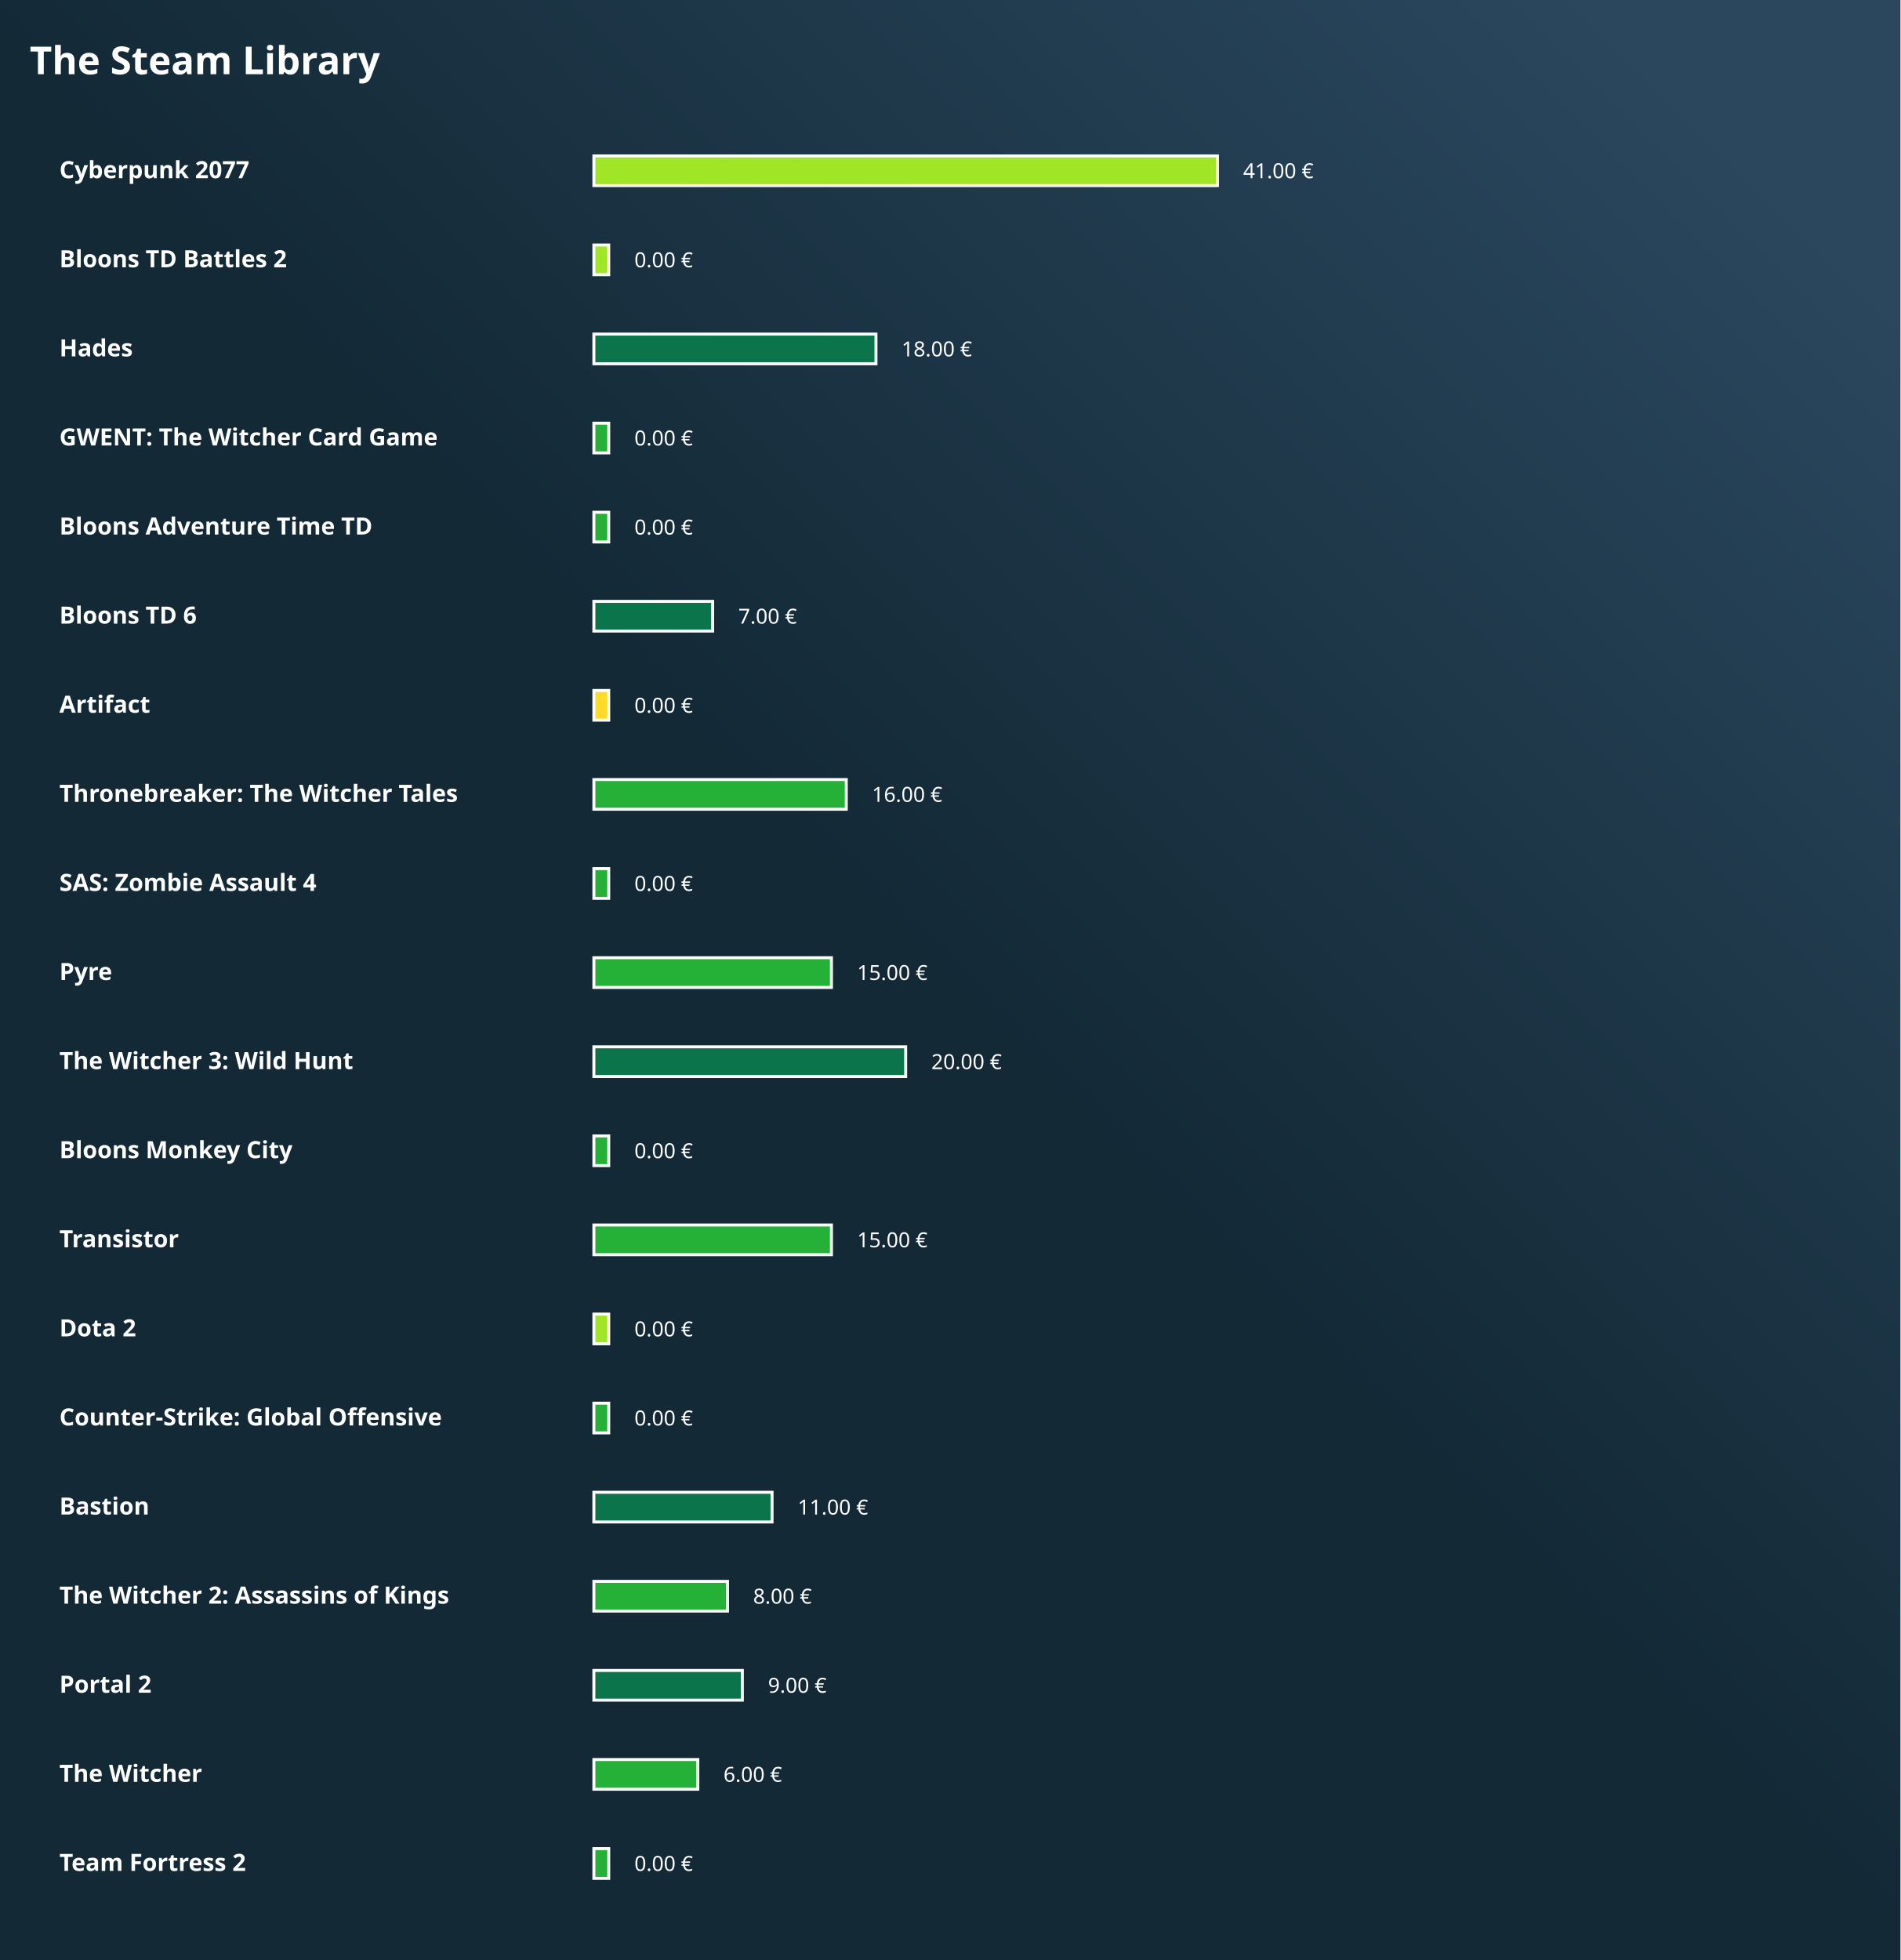
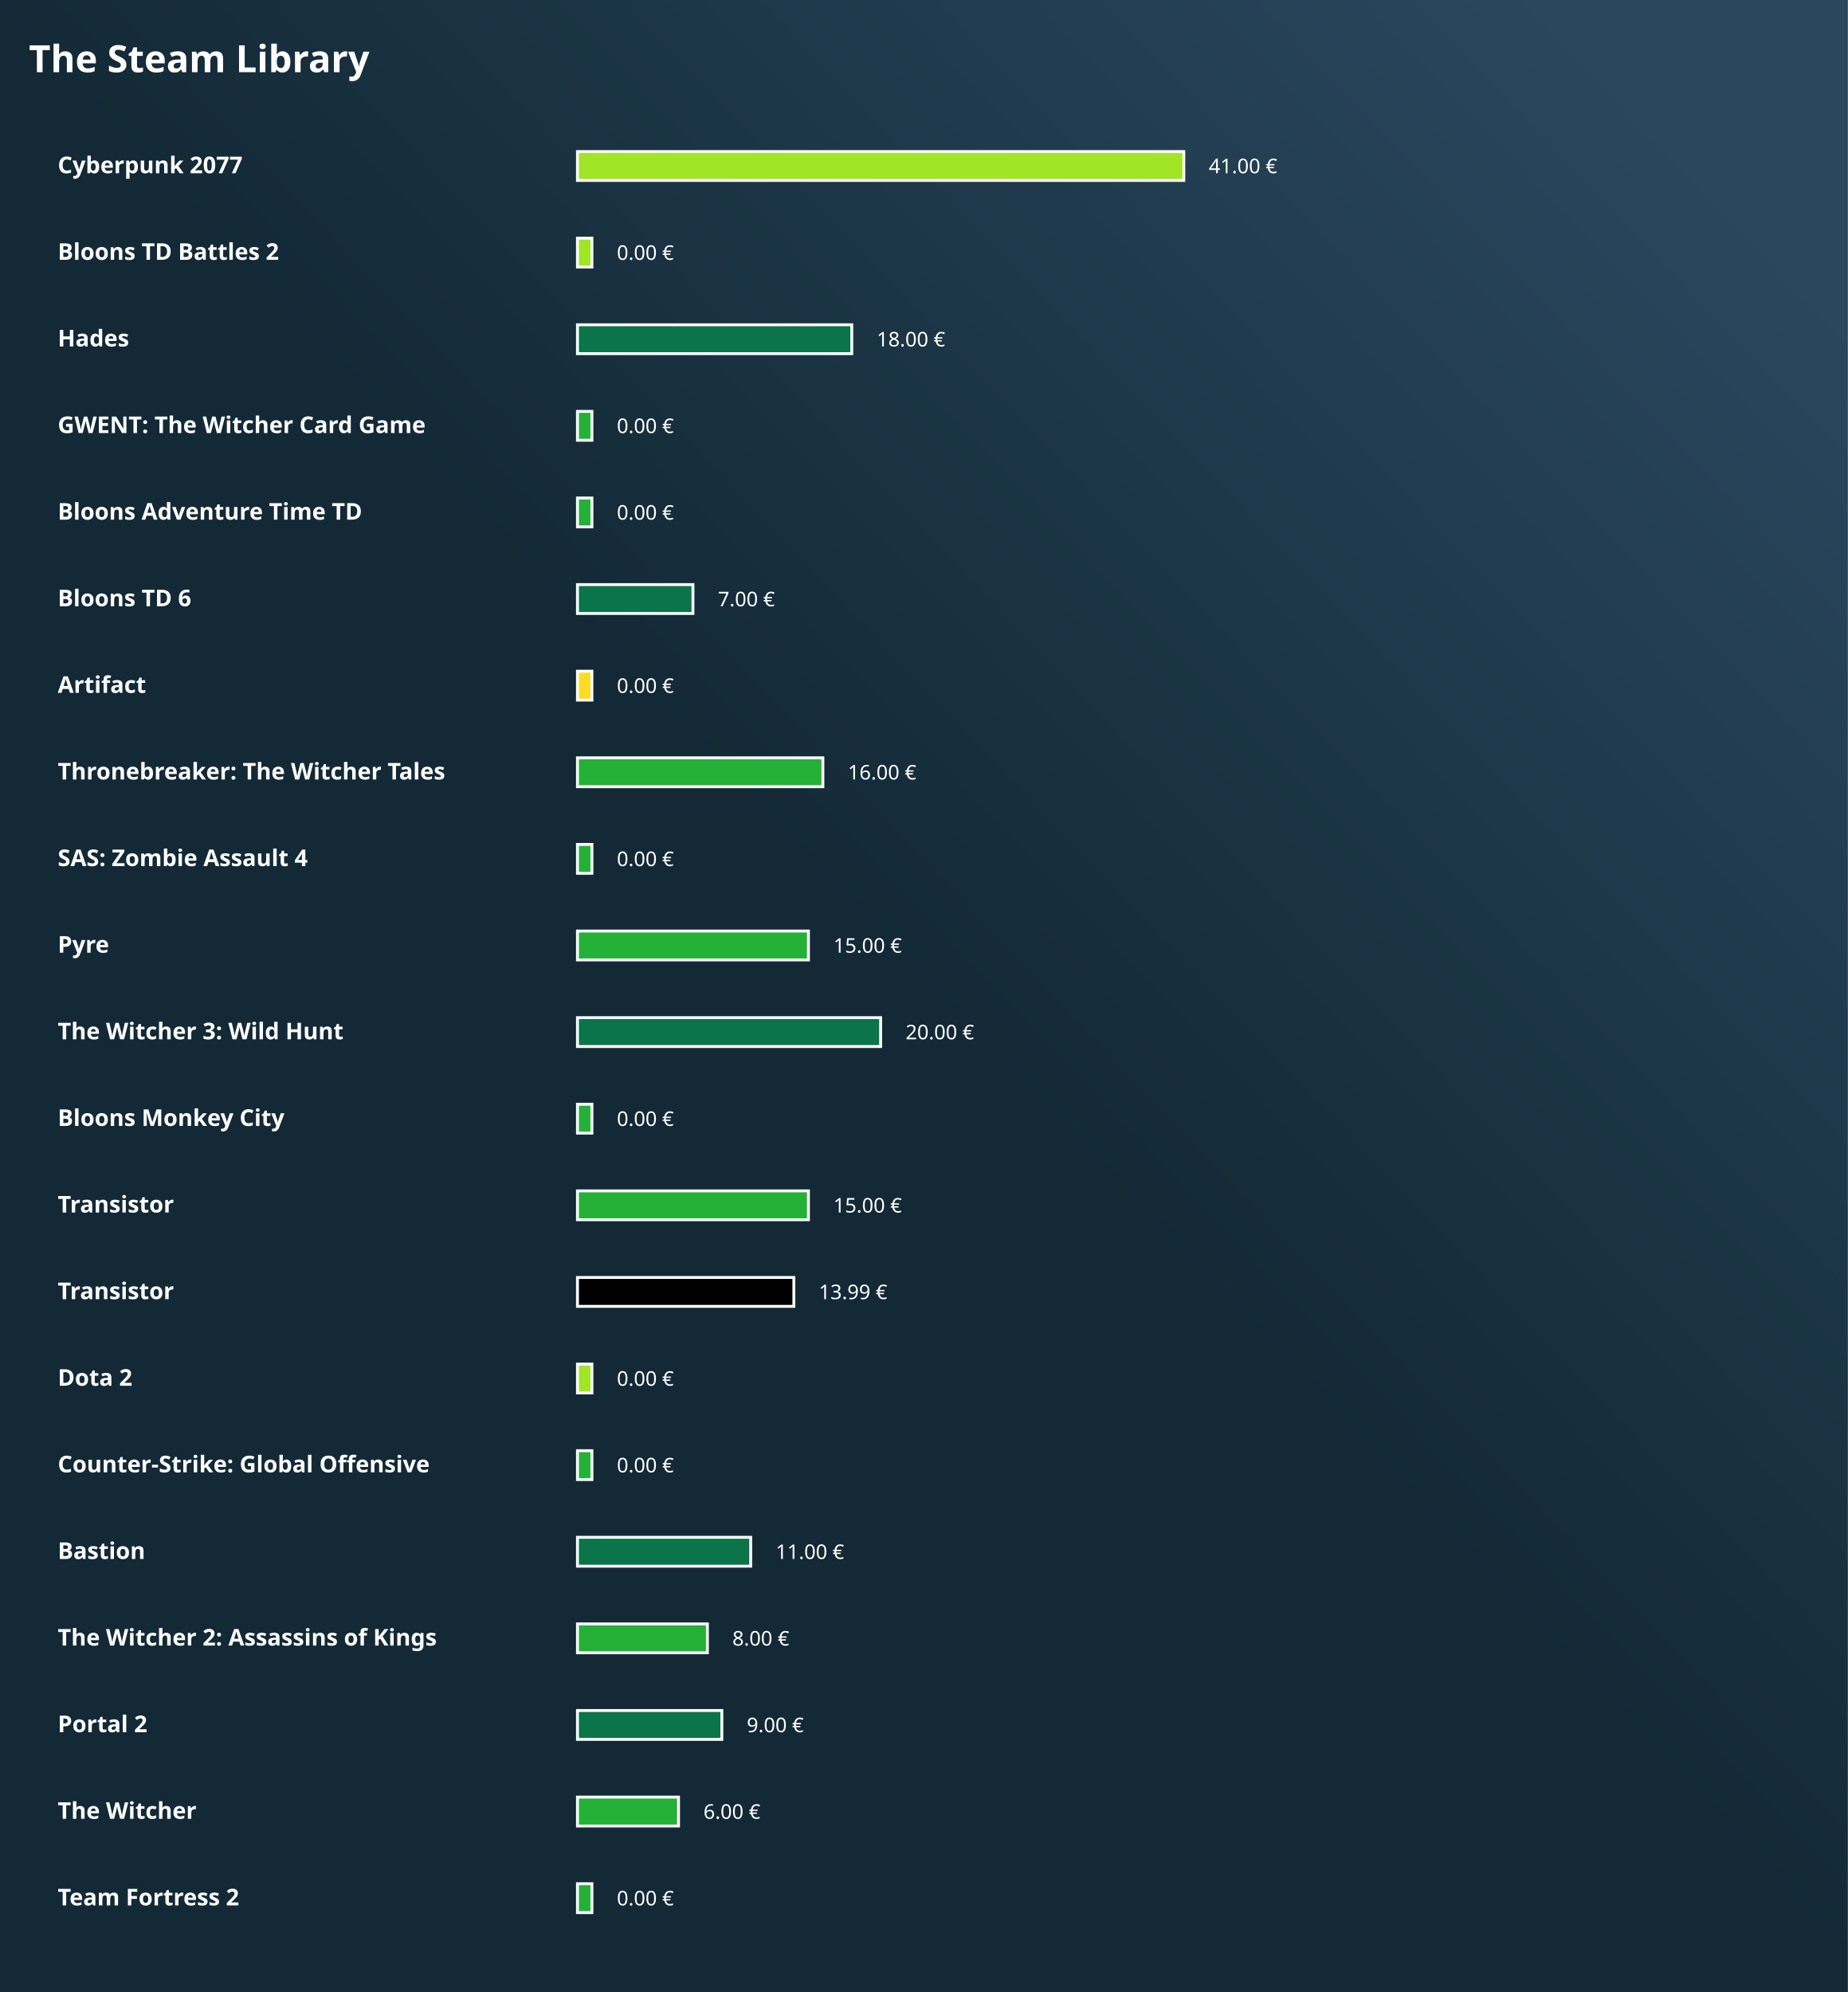
- <svg xmlns="http://www.w3.org/2000/svg" width="1280" height="1320">
+ <svg xmlns="http://www.w3.org/2000/svg" width="1280" height="1380">
  <style>
                .heading {
                    font: bold 26px sans-serif;
                    fill: white;
                }

                .entry {
                    font: bold 16px sans-serif;
                    fill: white;
                }

                .price {
                    font: 14px sans-serif;
                    fill: white;
                }

            </style>
  <defs>
    <linearGradient id="backgroud" gradientTransform="rotate(-45)">
      <stop offset="0%" stop-color="#132936" />
      <stop offset="60%" stop-color="#2A475E" />
    </linearGradient>
  </defs>
-   <rect x="0" y="0" width="1280" height="1320" fill="url('#backgroud')" />
+   <rect x="0" y="0" width="1280" height="1380" fill="url('#backgroud')" />
  <text x="20" y="50" class="heading">
                The Steam Library
            </text>
  <text x="40" y="120">
    <tspan class="entry">Cyberpunk 2077</tspan>
  </text>
  <rect x="400" y="105" height="20" width="420" fill="#a0e526" stroke="white" stroke-width="2">
    <animate attributeName="width" from="5" to="420" dur="14s" />
    <animate attributeName="height" from="2" to="2" dur="14s" />
    <animate attributeName="y" from="114" to="114" dur="14s" />
    <animate attributeName="height" from="2" to="20" dur="2s" begin="14s" />
    <animate attributeName="y" from="114" to="105" dur="2s" begin="14s" />
  </rect>
  <text x="830" y="120" class="price" fill-opacity="1">
    <animate attributeName="fill-opacity" from="0" to="0" dur="14s" />
    <animate attributeName="fill-opacity" from="0" to="1" dur="0.5s" begin="14s" />
    <animate attributeName="x" from="840" to="830" dur="0.5s" begin="14s" />41.00 €
                </text>
  <text x="40" y="180">
    <tspan class="entry">Bloons TD Battles 2</tspan>
  </text>
  <rect x="400" y="165" height="20" width="10" fill="#a0e526" stroke="white" stroke-width="2">
    <animate attributeName="width" from="5" to="10" dur="0.333s" />
    <animate attributeName="height" from="2" to="2" dur="0.333s" />
    <animate attributeName="y" from="174" to="174" dur="0.333s" />
    <animate attributeName="height" from="2" to="20" dur="2s" begin="0.333s" />
    <animate attributeName="y" from="174" to="165" dur="2s" begin="0.333s" />
  </rect>
  <text x="420" y="180" class="price" fill-opacity="1">
    <animate attributeName="fill-opacity" from="0" to="0" dur="0.333s" />
    <animate attributeName="fill-opacity" from="0" to="1" dur="0.5s" begin="0.333s" />
    <animate attributeName="x" from="430" to="420" dur="0.5s" begin="0.333s" />0.00 €
                </text>
  <text x="40" y="240">
    <tspan class="entry">Hades</tspan>
  </text>
  <rect x="400" y="225" height="20" width="190" fill="#0b744a" stroke="white" stroke-width="2">
    <animate attributeName="width" from="5" to="190" dur="6.333s" />
    <animate attributeName="height" from="2" to="2" dur="6.333s" />
    <animate attributeName="y" from="234" to="234" dur="6.333s" />
    <animate attributeName="height" from="2" to="20" dur="2s" begin="6.333s" />
    <animate attributeName="y" from="234" to="225" dur="2s" begin="6.333s" />
  </rect>
  <text x="600" y="240" class="price" fill-opacity="1">
    <animate attributeName="fill-opacity" from="0" to="0" dur="6.333s" />
    <animate attributeName="fill-opacity" from="0" to="1" dur="0.5s" begin="6.333s" />
    <animate attributeName="x" from="610" to="600" dur="0.5s" begin="6.333s" />18.00 €
                </text>
  <text x="40" y="300">
    <tspan class="entry">GWENT: The Witcher Card Game</tspan>
  </text>
  <rect x="400" y="285" height="20" width="10" fill="#25b038" stroke="white" stroke-width="2">
    <animate attributeName="width" from="5" to="10" dur="0.333s" />
    <animate attributeName="height" from="2" to="2" dur="0.333s" />
    <animate attributeName="y" from="294" to="294" dur="0.333s" />
    <animate attributeName="height" from="2" to="20" dur="2s" begin="0.333s" />
    <animate attributeName="y" from="294" to="285" dur="2s" begin="0.333s" />
  </rect>
  <text x="420" y="300" class="price" fill-opacity="1">
    <animate attributeName="fill-opacity" from="0" to="0" dur="0.333s" />
    <animate attributeName="fill-opacity" from="0" to="1" dur="0.5s" begin="0.333s" />
    <animate attributeName="x" from="430" to="420" dur="0.5s" begin="0.333s" />0.00 €
                </text>
  <text x="40" y="360">
    <tspan class="entry">Bloons Adventure Time TD</tspan>
  </text>
  <rect x="400" y="345" height="20" width="10" fill="#25b038" stroke="white" stroke-width="2">
    <animate attributeName="width" from="5" to="10" dur="0.333s" />
    <animate attributeName="height" from="2" to="2" dur="0.333s" />
    <animate attributeName="y" from="354" to="354" dur="0.333s" />
    <animate attributeName="height" from="2" to="20" dur="2s" begin="0.333s" />
    <animate attributeName="y" from="354" to="345" dur="2s" begin="0.333s" />
  </rect>
  <text x="420" y="360" class="price" fill-opacity="1">
    <animate attributeName="fill-opacity" from="0" to="0" dur="0.333s" />
    <animate attributeName="fill-opacity" from="0" to="1" dur="0.5s" begin="0.333s" />
    <animate attributeName="x" from="430" to="420" dur="0.5s" begin="0.333s" />0.00 €
                </text>
  <text x="40" y="420">
    <tspan class="entry">Bloons TD 6</tspan>
  </text>
  <rect x="400" y="405" height="20" width="80" fill="#0b744a" stroke="white" stroke-width="2">
    <animate attributeName="width" from="5" to="80" dur="2.667s" />
    <animate attributeName="height" from="2" to="2" dur="2.667s" />
    <animate attributeName="y" from="414" to="414" dur="2.667s" />
    <animate attributeName="height" from="2" to="20" dur="2s" begin="2.667s" />
    <animate attributeName="y" from="414" to="405" dur="2s" begin="2.667s" />
  </rect>
  <text x="490" y="420" class="price" fill-opacity="1">
    <animate attributeName="fill-opacity" from="0" to="0" dur="2.667s" />
    <animate attributeName="fill-opacity" from="0" to="1" dur="0.5s" begin="2.667s" />
    <animate attributeName="x" from="500" to="490" dur="0.5s" begin="2.667s" />7.00 €
                </text>
  <text x="40" y="480">
    <tspan class="entry">Artifact</tspan>
  </text>
  <rect x="400" y="465" height="20" width="10" fill="#ffda27" stroke="white" stroke-width="2">
    <animate attributeName="width" from="5" to="10" dur="0.333s" />
    <animate attributeName="height" from="2" to="2" dur="0.333s" />
    <animate attributeName="y" from="474" to="474" dur="0.333s" />
    <animate attributeName="height" from="2" to="20" dur="2s" begin="0.333s" />
    <animate attributeName="y" from="474" to="465" dur="2s" begin="0.333s" />
  </rect>
  <text x="420" y="480" class="price" fill-opacity="1">
    <animate attributeName="fill-opacity" from="0" to="0" dur="0.333s" />
    <animate attributeName="fill-opacity" from="0" to="1" dur="0.5s" begin="0.333s" />
    <animate attributeName="x" from="430" to="420" dur="0.5s" begin="0.333s" />0.00 €
                </text>
  <text x="40" y="540">
    <tspan class="entry">Thronebreaker: The Witcher Tales</tspan>
  </text>
  <rect x="400" y="525" height="20" width="170" fill="#25b038" stroke="white" stroke-width="2">
    <animate attributeName="width" from="5" to="170" dur="5.667s" />
    <animate attributeName="height" from="2" to="2" dur="5.667s" />
    <animate attributeName="y" from="534" to="534" dur="5.667s" />
    <animate attributeName="height" from="2" to="20" dur="2s" begin="5.667s" />
    <animate attributeName="y" from="534" to="525" dur="2s" begin="5.667s" />
  </rect>
  <text x="580" y="540" class="price" fill-opacity="1">
    <animate attributeName="fill-opacity" from="0" to="0" dur="5.667s" />
    <animate attributeName="fill-opacity" from="0" to="1" dur="0.5s" begin="5.667s" />
    <animate attributeName="x" from="590" to="580" dur="0.5s" begin="5.667s" />16.00 €
                </text>
  <text x="40" y="600">
    <tspan class="entry">SAS: Zombie Assault 4</tspan>
  </text>
  <rect x="400" y="585" height="20" width="10" fill="#25b038" stroke="white" stroke-width="2">
    <animate attributeName="width" from="5" to="10" dur="0.333s" />
    <animate attributeName="height" from="2" to="2" dur="0.333s" />
    <animate attributeName="y" from="594" to="594" dur="0.333s" />
    <animate attributeName="height" from="2" to="20" dur="2s" begin="0.333s" />
    <animate attributeName="y" from="594" to="585" dur="2s" begin="0.333s" />
  </rect>
  <text x="420" y="600" class="price" fill-opacity="1">
    <animate attributeName="fill-opacity" from="0" to="0" dur="0.333s" />
    <animate attributeName="fill-opacity" from="0" to="1" dur="0.5s" begin="0.333s" />
    <animate attributeName="x" from="430" to="420" dur="0.5s" begin="0.333s" />0.00 €
                </text>
  <text x="40" y="660">
    <tspan class="entry">Pyre</tspan>
  </text>
  <rect x="400" y="645" height="20" width="160" fill="#25b038" stroke="white" stroke-width="2">
    <animate attributeName="width" from="5" to="160" dur="5.333s" />
    <animate attributeName="height" from="2" to="2" dur="5.333s" />
    <animate attributeName="y" from="654" to="654" dur="5.333s" />
    <animate attributeName="height" from="2" to="20" dur="2s" begin="5.333s" />
    <animate attributeName="y" from="654" to="645" dur="2s" begin="5.333s" />
  </rect>
  <text x="570" y="660" class="price" fill-opacity="1">
    <animate attributeName="fill-opacity" from="0" to="0" dur="5.333s" />
    <animate attributeName="fill-opacity" from="0" to="1" dur="0.5s" begin="5.333s" />
    <animate attributeName="x" from="580" to="570" dur="0.5s" begin="5.333s" />15.00 €
                </text>
  <text x="40" y="720">
    <tspan class="entry">The Witcher 3: Wild Hunt</tspan>
  </text>
  <rect x="400" y="705" height="20" width="210" fill="#0b744a" stroke="white" stroke-width="2">
    <animate attributeName="width" from="5" to="210" dur="7s" />
    <animate attributeName="height" from="2" to="2" dur="7s" />
    <animate attributeName="y" from="714" to="714" dur="7s" />
    <animate attributeName="height" from="2" to="20" dur="2s" begin="7s" />
    <animate attributeName="y" from="714" to="705" dur="2s" begin="7s" />
  </rect>
  <text x="620" y="720" class="price" fill-opacity="1">
    <animate attributeName="fill-opacity" from="0" to="0" dur="7s" />
    <animate attributeName="fill-opacity" from="0" to="1" dur="0.5s" begin="7s" />
    <animate attributeName="x" from="630" to="620" dur="0.5s" begin="7s" />20.00 €
                </text>
  <text x="40" y="780">
    <tspan class="entry">Bloons Monkey City</tspan>
  </text>
  <rect x="400" y="765" height="20" width="10" fill="#25b038" stroke="white" stroke-width="2">
    <animate attributeName="width" from="5" to="10" dur="0.333s" />
    <animate attributeName="height" from="2" to="2" dur="0.333s" />
    <animate attributeName="y" from="774" to="774" dur="0.333s" />
    <animate attributeName="height" from="2" to="20" dur="2s" begin="0.333s" />
    <animate attributeName="y" from="774" to="765" dur="2s" begin="0.333s" />
  </rect>
  <text x="420" y="780" class="price" fill-opacity="1">
    <animate attributeName="fill-opacity" from="0" to="0" dur="0.333s" />
    <animate attributeName="fill-opacity" from="0" to="1" dur="0.5s" begin="0.333s" />
    <animate attributeName="x" from="430" to="420" dur="0.5s" begin="0.333s" />0.00 €
                </text>
  <text x="40" y="840">
    <tspan class="entry">Transistor</tspan>
  </text>
  <rect x="400" y="825" height="20" width="160" fill="#25b038" stroke="white" stroke-width="2">
    <animate attributeName="width" from="5" to="160" dur="5.333s" />
    <animate attributeName="height" from="2" to="2" dur="5.333s" />
    <animate attributeName="y" from="834" to="834" dur="5.333s" />
    <animate attributeName="height" from="2" to="20" dur="2s" begin="5.333s" />
    <animate attributeName="y" from="834" to="825" dur="2s" begin="5.333s" />
  </rect>
  <text x="570" y="840" class="price" fill-opacity="1">
    <animate attributeName="fill-opacity" from="0" to="0" dur="5.333s" />
    <animate attributeName="fill-opacity" from="0" to="1" dur="0.5s" begin="5.333s" />
    <animate attributeName="x" from="580" to="570" dur="0.5s" begin="5.333s" />15.00 €
                </text>
  <text x="40" y="900">
+     <tspan class="entry">Transistor</tspan>
+   </text>
+   <rect x="400" y="885" height="20" width="149.9" fill="black" stroke="white" stroke-width="2">
+     <animate attributeName="width" from="5" to="149.9" dur="4.997s" />
+     <animate attributeName="height" from="2" to="2" dur="4.997s" />
+     <animate attributeName="y" from="894" to="894" dur="4.997s" />
+     <animate attributeName="height" from="2" to="20" dur="2s" begin="4.997s" />
+     <animate attributeName="y" from="894" to="885" dur="2s" begin="4.997s" />
+   </rect>
+   <text x="559.9" y="900" class="price" fill-opacity="1">
+     <animate attributeName="fill-opacity" from="0" to="0" dur="4.997s" />
+     <animate attributeName="fill-opacity" from="0" to="1" dur="0.5s" begin="4.997s" />
+     <animate attributeName="x" from="569.9" to="559.9" dur="0.5s" begin="4.997s" />13.99 €
+                 </text>
+   <text x="40" y="960">
    <tspan class="entry">Dota 2</tspan>
  </text>
-   <rect x="400" y="885" height="20" width="10" fill="#a0e526" stroke="white" stroke-width="2">
-     <animate attributeName="width" from="5" to="10" dur="0.333s" />
-     <animate attributeName="height" from="2" to="2" dur="0.333s" />
-     <animate attributeName="y" from="894" to="894" dur="0.333s" />
-     <animate attributeName="height" from="2" to="20" dur="2s" begin="0.333s" />
-     <animate attributeName="y" from="894" to="885" dur="2s" begin="0.333s" />
-   </rect>
-   <text x="420" y="900" class="price" fill-opacity="1">
-     <animate attributeName="fill-opacity" from="0" to="0" dur="0.333s" />
-     <animate attributeName="fill-opacity" from="0" to="1" dur="0.5s" begin="0.333s" />
-     <animate attributeName="x" from="430" to="420" dur="0.5s" begin="0.333s" />0.00 €
-                 </text>
-   <text x="40" y="960">
+   <rect x="400" y="945" height="20" width="10" fill="#a0e526" stroke="white" stroke-width="2">
+     <animate attributeName="width" from="5" to="10" dur="0.333s" />
+     <animate attributeName="height" from="2" to="2" dur="0.333s" />
+     <animate attributeName="y" from="954" to="954" dur="0.333s" />
+     <animate attributeName="height" from="2" to="20" dur="2s" begin="0.333s" />
+     <animate attributeName="y" from="954" to="945" dur="2s" begin="0.333s" />
+   </rect>
+   <text x="420" y="960" class="price" fill-opacity="1">
+     <animate attributeName="fill-opacity" from="0" to="0" dur="0.333s" />
+     <animate attributeName="fill-opacity" from="0" to="1" dur="0.5s" begin="0.333s" />
+     <animate attributeName="x" from="430" to="420" dur="0.5s" begin="0.333s" />0.00 €
+                 </text>
+   <text x="40" y="1020">
    <tspan class="entry">Counter-Strike: Global Offensive</tspan>
  </text>
-   <rect x="400" y="945" height="20" width="10" fill="#25b038" stroke="white" stroke-width="2">
-     <animate attributeName="width" from="5" to="10" dur="0.333s" />
-     <animate attributeName="height" from="2" to="2" dur="0.333s" />
-     <animate attributeName="y" from="954" to="954" dur="0.333s" />
-     <animate attributeName="height" from="2" to="20" dur="2s" begin="0.333s" />
-     <animate attributeName="y" from="954" to="945" dur="2s" begin="0.333s" />
-   </rect>
-   <text x="420" y="960" class="price" fill-opacity="1">
-     <animate attributeName="fill-opacity" from="0" to="0" dur="0.333s" />
-     <animate attributeName="fill-opacity" from="0" to="1" dur="0.5s" begin="0.333s" />
-     <animate attributeName="x" from="430" to="420" dur="0.5s" begin="0.333s" />0.00 €
-                 </text>
-   <text x="40" y="1020">
+   <rect x="400" y="1005" height="20" width="10" fill="#25b038" stroke="white" stroke-width="2">
+     <animate attributeName="width" from="5" to="10" dur="0.333s" />
+     <animate attributeName="height" from="2" to="2" dur="0.333s" />
+     <animate attributeName="y" from="1014" to="1014" dur="0.333s" />
+     <animate attributeName="height" from="2" to="20" dur="2s" begin="0.333s" />
+     <animate attributeName="y" from="1014" to="1005" dur="2s" begin="0.333s" />
+   </rect>
+   <text x="420" y="1020" class="price" fill-opacity="1">
+     <animate attributeName="fill-opacity" from="0" to="0" dur="0.333s" />
+     <animate attributeName="fill-opacity" from="0" to="1" dur="0.5s" begin="0.333s" />
+     <animate attributeName="x" from="430" to="420" dur="0.5s" begin="0.333s" />0.00 €
+                 </text>
+   <text x="40" y="1080">
    <tspan class="entry">Bastion</tspan>
  </text>
-   <rect x="400" y="1005" height="20" width="120" fill="#0b744a" stroke="white" stroke-width="2">
+   <rect x="400" y="1065" height="20" width="120" fill="#0b744a" stroke="white" stroke-width="2">
    <animate attributeName="width" from="5" to="120" dur="4s" />
    <animate attributeName="height" from="2" to="2" dur="4s" />
-     <animate attributeName="y" from="1014" to="1014" dur="4s" />
+     <animate attributeName="y" from="1074" to="1074" dur="4s" />
    <animate attributeName="height" from="2" to="20" dur="2s" begin="4s" />
-     <animate attributeName="y" from="1014" to="1005" dur="2s" begin="4s" />
-   </rect>
-   <text x="530" y="1020" class="price" fill-opacity="1">
+     <animate attributeName="y" from="1074" to="1065" dur="2s" begin="4s" />
+   </rect>
+   <text x="530" y="1080" class="price" fill-opacity="1">
    <animate attributeName="fill-opacity" from="0" to="0" dur="4s" />
    <animate attributeName="fill-opacity" from="0" to="1" dur="0.5s" begin="4s" />
    <animate attributeName="x" from="540" to="530" dur="0.5s" begin="4s" />11.00 €
                </text>
-   <text x="40" y="1080">
+   <text x="40" y="1140">
    <tspan class="entry">The Witcher 2: Assassins of Kings</tspan>
  </text>
-   <rect x="400" y="1065" height="20" width="90" fill="#25b038" stroke="white" stroke-width="2">
+   <rect x="400" y="1125" height="20" width="90" fill="#25b038" stroke="white" stroke-width="2">
    <animate attributeName="width" from="5" to="90" dur="3s" />
    <animate attributeName="height" from="2" to="2" dur="3s" />
-     <animate attributeName="y" from="1074" to="1074" dur="3s" />
+     <animate attributeName="y" from="1134" to="1134" dur="3s" />
    <animate attributeName="height" from="2" to="20" dur="2s" begin="3s" />
-     <animate attributeName="y" from="1074" to="1065" dur="2s" begin="3s" />
-   </rect>
-   <text x="500" y="1080" class="price" fill-opacity="1">
+     <animate attributeName="y" from="1134" to="1125" dur="2s" begin="3s" />
+   </rect>
+   <text x="500" y="1140" class="price" fill-opacity="1">
    <animate attributeName="fill-opacity" from="0" to="0" dur="3s" />
    <animate attributeName="fill-opacity" from="0" to="1" dur="0.5s" begin="3s" />
    <animate attributeName="x" from="510" to="500" dur="0.5s" begin="3s" />8.00 €
                </text>
-   <text x="40" y="1140">
+   <text x="40" y="1200">
    <tspan class="entry">Portal 2</tspan>
  </text>
-   <rect x="400" y="1125" height="20" width="100" fill="#0b744a" stroke="white" stroke-width="2">
+   <rect x="400" y="1185" height="20" width="100" fill="#0b744a" stroke="white" stroke-width="2">
    <animate attributeName="width" from="5" to="100" dur="3.333s" />
    <animate attributeName="height" from="2" to="2" dur="3.333s" />
-     <animate attributeName="y" from="1134" to="1134" dur="3.333s" />
+     <animate attributeName="y" from="1194" to="1194" dur="3.333s" />
    <animate attributeName="height" from="2" to="20" dur="2s" begin="3.333s" />
-     <animate attributeName="y" from="1134" to="1125" dur="2s" begin="3.333s" />
-   </rect>
-   <text x="510" y="1140" class="price" fill-opacity="1">
+     <animate attributeName="y" from="1194" to="1185" dur="2s" begin="3.333s" />
+   </rect>
+   <text x="510" y="1200" class="price" fill-opacity="1">
    <animate attributeName="fill-opacity" from="0" to="0" dur="3.333s" />
    <animate attributeName="fill-opacity" from="0" to="1" dur="0.5s" begin="3.333s" />
    <animate attributeName="x" from="520" to="510" dur="0.5s" begin="3.333s" />9.00 €
                </text>
-   <text x="40" y="1200">
+   <text x="40" y="1260">
    <tspan class="entry">The Witcher</tspan>
  </text>
-   <rect x="400" y="1185" height="20" width="70" fill="#25b038" stroke="white" stroke-width="2">
+   <rect x="400" y="1245" height="20" width="70" fill="#25b038" stroke="white" stroke-width="2">
    <animate attributeName="width" from="5" to="70" dur="2.333s" />
    <animate attributeName="height" from="2" to="2" dur="2.333s" />
-     <animate attributeName="y" from="1194" to="1194" dur="2.333s" />
+     <animate attributeName="y" from="1254" to="1254" dur="2.333s" />
    <animate attributeName="height" from="2" to="20" dur="2s" begin="2.333s" />
-     <animate attributeName="y" from="1194" to="1185" dur="2s" begin="2.333s" />
-   </rect>
-   <text x="480" y="1200" class="price" fill-opacity="1">
+     <animate attributeName="y" from="1254" to="1245" dur="2s" begin="2.333s" />
+   </rect>
+   <text x="480" y="1260" class="price" fill-opacity="1">
    <animate attributeName="fill-opacity" from="0" to="0" dur="2.333s" />
    <animate attributeName="fill-opacity" from="0" to="1" dur="0.5s" begin="2.333s" />
    <animate attributeName="x" from="490" to="480" dur="0.5s" begin="2.333s" />6.00 €
                </text>
-   <text x="40" y="1260">
+   <text x="40" y="1320">
    <tspan class="entry">Team Fortress 2</tspan>
  </text>
-   <rect x="400" y="1245" height="20" width="10" fill="#25b038" stroke="white" stroke-width="2">
-     <animate attributeName="width" from="5" to="10" dur="0.333s" />
-     <animate attributeName="height" from="2" to="2" dur="0.333s" />
-     <animate attributeName="y" from="1254" to="1254" dur="0.333s" />
-     <animate attributeName="height" from="2" to="20" dur="2s" begin="0.333s" />
-     <animate attributeName="y" from="1254" to="1245" dur="2s" begin="0.333s" />
-   </rect>
-   <text x="420" y="1260" class="price" fill-opacity="1">
+   <rect x="400" y="1305" height="20" width="10" fill="#25b038" stroke="white" stroke-width="2">
+     <animate attributeName="width" from="5" to="10" dur="0.333s" />
+     <animate attributeName="height" from="2" to="2" dur="0.333s" />
+     <animate attributeName="y" from="1314" to="1314" dur="0.333s" />
+     <animate attributeName="height" from="2" to="20" dur="2s" begin="0.333s" />
+     <animate attributeName="y" from="1314" to="1305" dur="2s" begin="0.333s" />
+   </rect>
+   <text x="420" y="1320" class="price" fill-opacity="1">
    <animate attributeName="fill-opacity" from="0" to="0" dur="0.333s" />
    <animate attributeName="fill-opacity" from="0" to="1" dur="0.5s" begin="0.333s" />
    <animate attributeName="x" from="430" to="420" dur="0.5s" begin="0.333s" />0.00 €
                </text>
</svg>
